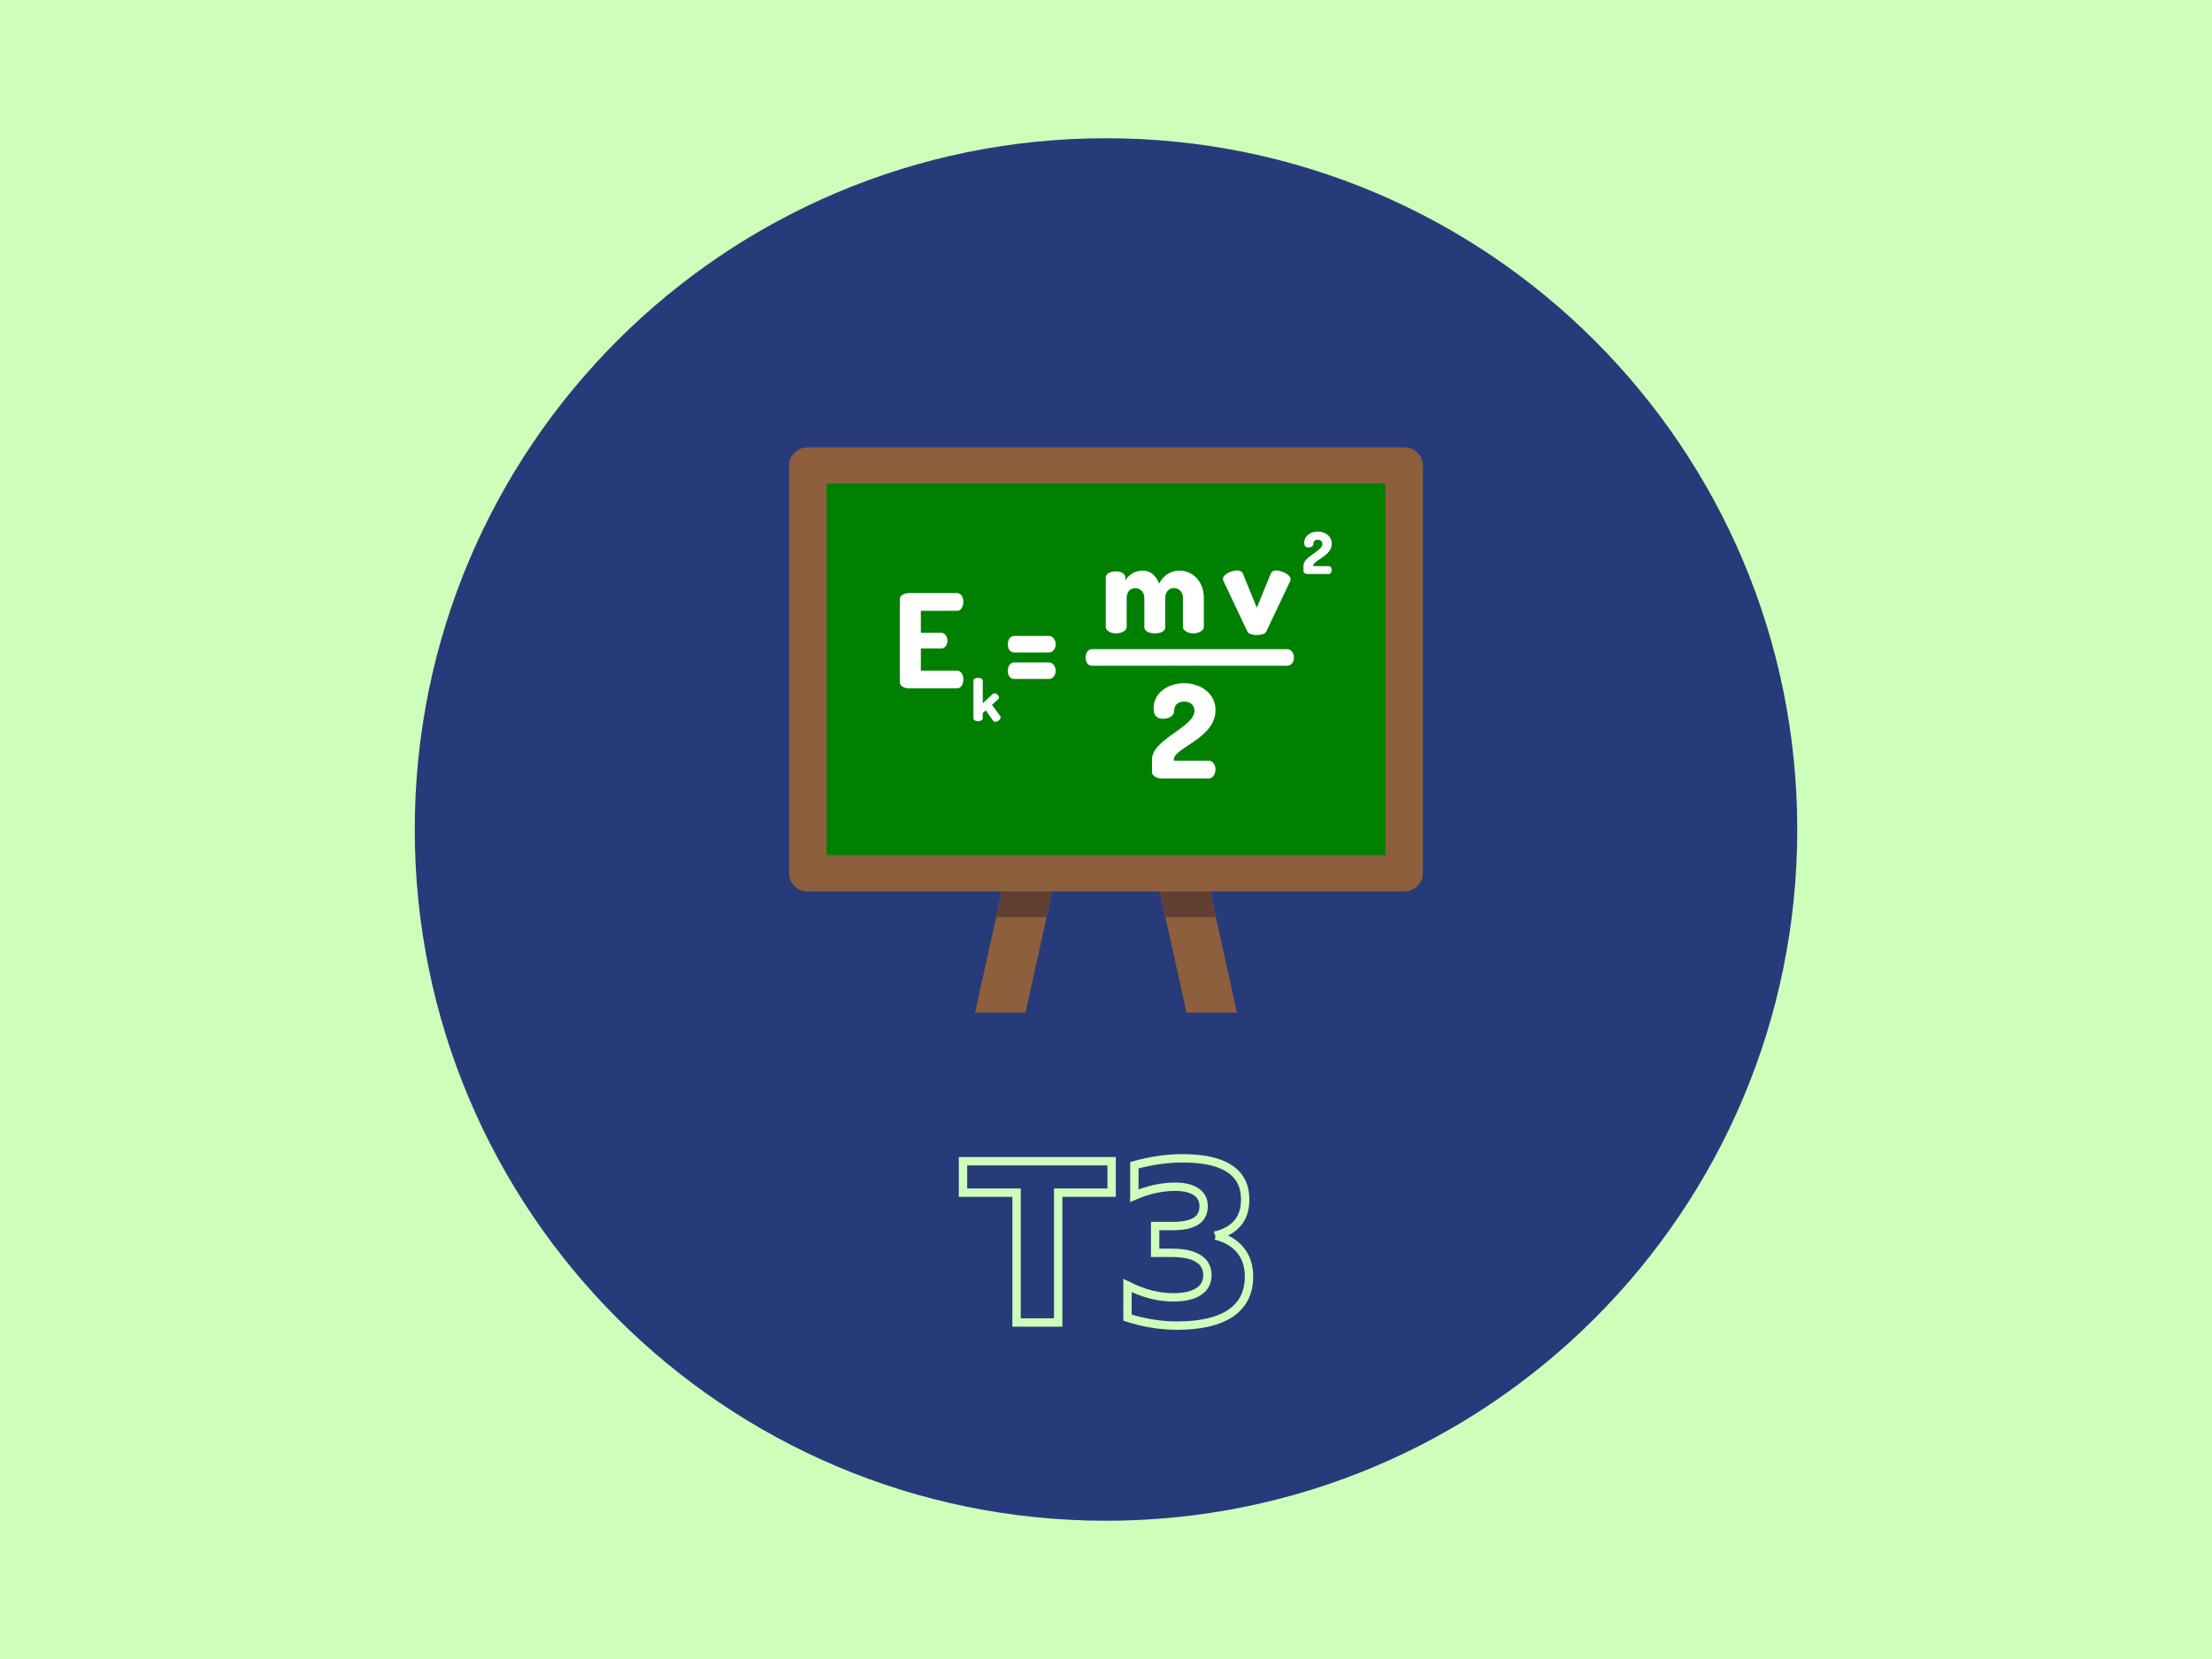
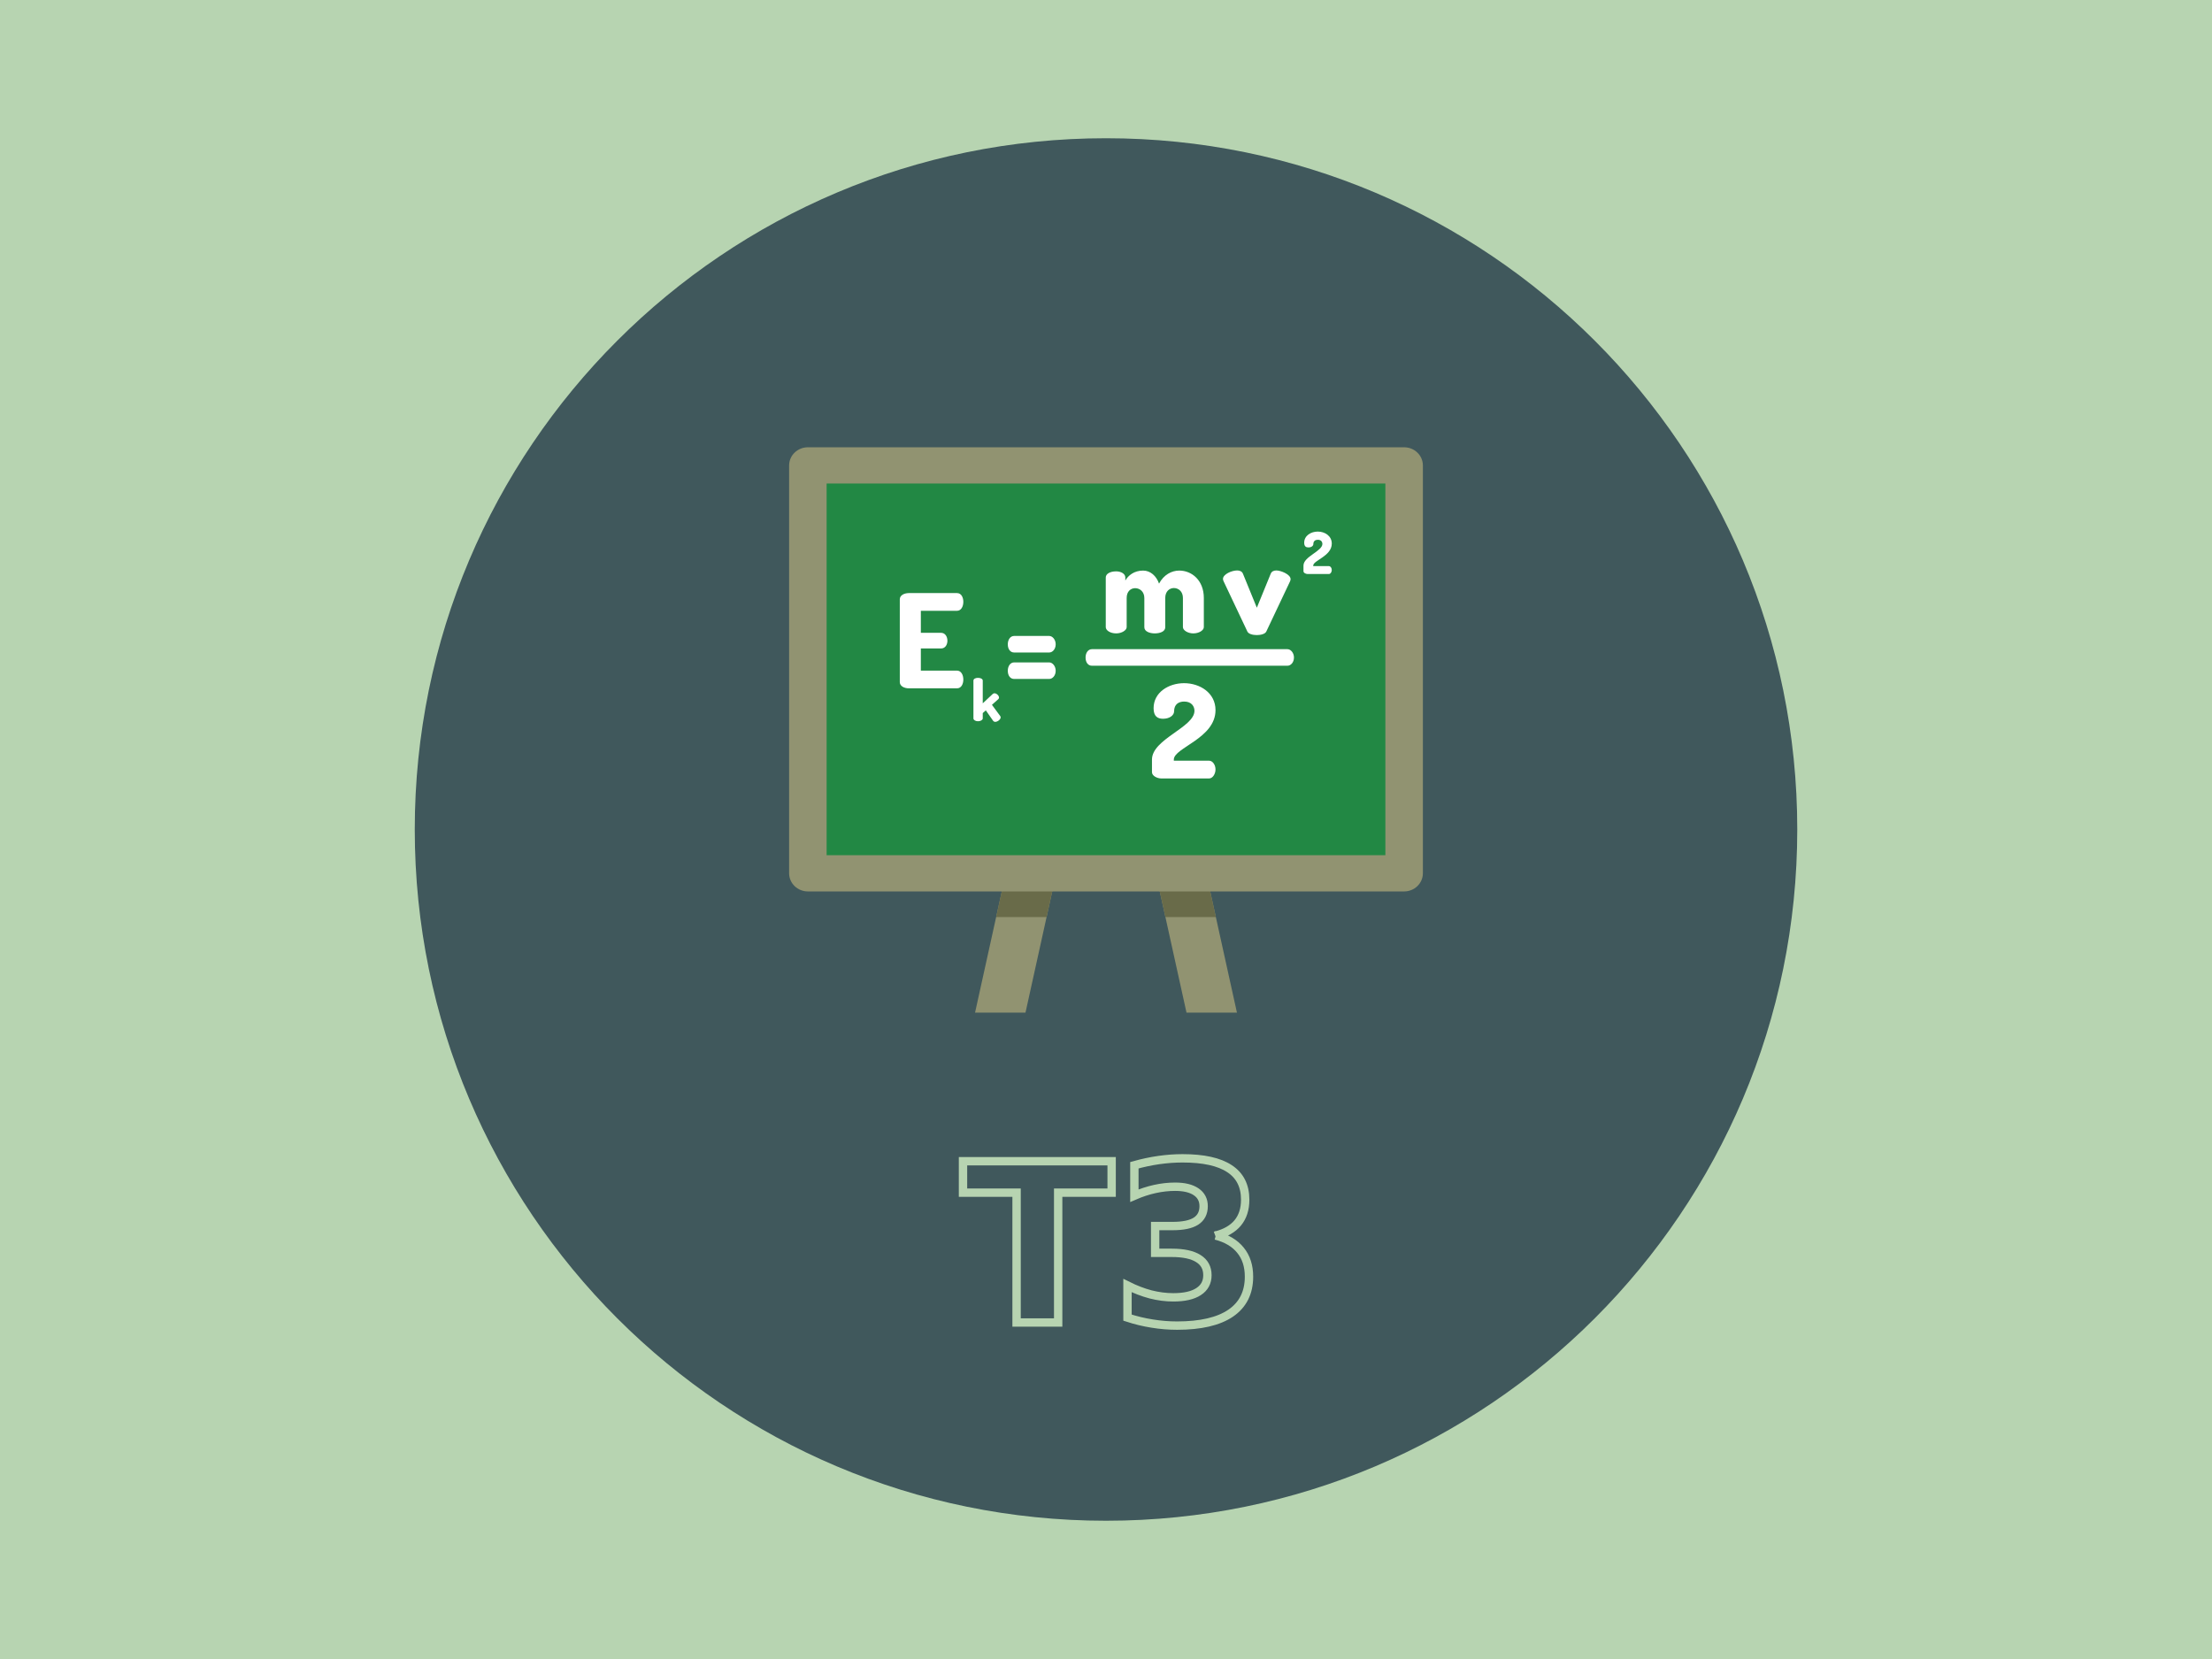
<svg xmlns="http://www.w3.org/2000/svg" width="400" height="300" viewBox="0 0 105.833 79.375" version="1.1" id="svg8">
  <defs id="defs2" />
  <g id="layer1" transform="translate(0,-217.625)">
-     <rect style="fill:#cdffbb;fill-opacity:1;stroke-width:0.25" id="rect4583" width="105.833" height="79.375" x="0" y="217.625" />
-     <circle style="fill:#273b7a;fill-opacity:1;stroke-width:0.187" id="path3774" cx="52.917" cy="257.312" r="33.073" />
+     <rect style="fill:#b7d4b1;fill-opacity:1;stroke-width:0.25" id="rect4583" width="105.833" height="79.375" x="0" y="217.625" />
+     <circle style="fill:#40585c;fill-opacity:1;stroke-width:0.187" id="path3774" cx="52.917" cy="257.312" r="33.073" />
    <g id="g4926" transform="matrix(0.05922388,0,0,0.05721282,37.75525,237.9035)">
      <g id="g4827">
-         <polygon id="polygon4823" points="190.958,492.399 150.207,492.399 167.249,412.465 172.15,389.477 212.901,389.477 208.001,412.465 " style="fill:#8d5f3d;fill-opacity:1" />
-         <polygon id="polygon4825" points="303.995,412.465 299.095,389.477 339.846,389.477 344.746,412.465 361.789,492.399 321.038,492.399 " style="fill:#8d5f3d;fill-opacity:1" />
+         <polygon id="polygon4823" points="190.958,492.399 150.207,492.399 167.249,412.465 172.15,389.477 212.901,389.477 208.001,412.465 " style="fill:#919371;fill-opacity:1" />
+         <polygon id="polygon4825" points="303.995,412.465 299.095,389.477 339.846,389.477 344.746,412.465 361.789,492.399 321.038,492.399 " style="fill:#919371;fill-opacity:1" />
      </g>
      <g id="g4833" style="fill:#623f33;fill-opacity:1">
-         <polygon id="polygon4829" points="172.15,389.477 212.901,389.477 208.001,412.465 167.249,412.465 " style="fill:#623f33;fill-opacity:1" />
-         <polygon id="polygon4831" points="344.746,412.465 303.995,412.465 299.095,389.477 339.846,389.477 " style="fill:#623f33;fill-opacity:1" />
+         <polygon id="polygon4829" points="172.15,389.477 212.901,389.477 208.001,412.465 167.249,412.465 " style="fill:#696b49;fill-opacity:1" />
+         <polygon id="polygon4831" points="344.746,412.465 303.995,412.465 299.095,389.477 339.846,389.477 " style="fill:#696b49;fill-opacity:1" />
      </g>
-       <path id="path4835" d="M 496.805,391.042 H 15.195 C 6.803,391.042 0,384.239 0,375.847 V 34.795 C 0,26.402 6.803,19.6 15.195,19.6 h 481.609 c 8.392,0 15.195,6.803 15.195,15.195 v 341.053 c 10e-4,8.391 -6.802,15.194 -15.194,15.194 z" style="fill:#8d5f3d;fill-opacity:1" />
-       <rect id="rect4837" height="310.836" width="451.396" style="fill:#008000" y="49.902" x="30.302" />
+       <path id="path4835" d="M 496.805,391.042 H 15.195 C 6.803,391.042 0,384.239 0,375.847 V 34.795 C 0,26.402 6.803,19.6 15.195,19.6 h 481.609 c 8.392,0 15.195,6.803 15.195,15.195 v 341.053 c 10e-4,8.391 -6.802,15.194 -15.194,15.194 z" style="fill:#919371;fill-opacity:1" />
+       <rect id="rect4837" height="310.836" width="451.396" style="fill:#228844;fill-opacity:1" y="49.902" x="30.302" />
      <g id="g4855">
        <path id="path4839" d="m 106.418,174.767 h 16.346 c 3.268,0 5.122,3.16 5.122,6.647 0,2.942 -1.528,6.429 -5.122,6.429 h -16.346 v 18.526 h 29.206 c 3.268,0 5.12,3.487 5.12,7.52 0,3.487 -1.526,7.301 -5.12,7.301 H 96.828 c -3.706,0 -7.41,-1.744 -7.41,-5.231 v -69.2 c 0,-3.487 3.704,-5.231 7.41,-5.231 h 38.796 c 3.594,0 5.12,3.815 5.12,7.302 0,4.032 -1.853,7.519 -5.12,7.519 h -29.206 z" style="fill:#ffffff" />
        <path id="path4841" d="m 181.789,177.382 h 28.332 c 2.616,0 5.232,3.051 5.232,6.975 0,4.141 -2.615,6.866 -5.232,6.866 h -28.332 c -3.053,0 -5.122,-2.724 -5.122,-6.866 0,-3.924 2.07,-6.975 5.122,-6.975 z m 0,22.123 h 28.332 c 2.616,0 5.232,3.051 5.232,6.975 0,4.141 -2.615,6.865 -5.232,6.865 h -28.332 c -3.053,0 -5.122,-2.724 -5.122,-6.865 0,-3.924 2.07,-6.975 5.122,-6.975 z" style="fill:#ffffff" />
        <path id="path4843" d="m 286.973,145.708 c 0,-5.448 -3.706,-8.282 -7.41,-8.282 -3.487,0 -6.865,2.615 -6.865,8.173 v 24.411 c 0,2.615 -3.924,5.231 -8.5,5.231 -4.905,0 -8.393,-2.615 -8.393,-5.231 v -41.52 c 0,-3.051 3.487,-5.121 8.393,-5.121 4.031,0 7.41,2.07 7.41,5.121 v 2.507 c 2.396,-4.25 7.192,-8.282 14.383,-8.282 5.885,0 10.681,4.468 12.86,10.898 3.814,-7.41 10.135,-10.898 16.346,-10.898 10.244,0 19.834,8.282 19.834,22.885 v 24.411 c 0,2.615 -3.814,5.231 -8.5,5.231 -4.469,0 -8.393,-2.615 -8.393,-5.231 V 145.6 c 0,-5.449 -3.594,-8.282 -7.301,-8.282 -3.487,0 -6.975,2.724 -6.975,8.282 v 24.52 c 0,3.597 -4.25,5.122 -8.5,5.122 -3.924,0 -8.391,-1.526 -8.391,-5.122 v -24.412 z" style="fill:#ffffff" />
        <path id="path4845" d="m 351.048,131.76 c -0.327,-0.544 -0.543,-1.526 -0.543,-2.07 0,-3.924 7.082,-7.083 11.442,-7.083 2.071,0 3.924,0.763 4.686,2.724 l 11.224,28.442 11.224,-28.442 c 0.763,-1.961 2.508,-2.724 4.577,-2.724 3.487,0 11.444,3.269 11.444,7.192 0,0.763 -0.11,1.199 -0.436,1.961 l -19.181,41.956 c -0.87,1.961 -4.357,2.942 -7.628,2.942 -3.378,0 -6.755,-0.981 -7.628,-2.942 z" style="fill:#ffffff" />
        <path id="path4847" d="m 319.075,216.878 c 12.64,0 25.391,7.955 25.391,22.558 0,23.648 -33.674,31.386 -33.674,41.302 v 0.98 h 28.551 c 2.724,0 5.122,3.378 5.122,7.302 0,3.924 -2.398,7.519 -5.122,7.519 h -38.796 c -3.051,0 -7.408,-2.07 -7.408,-5.231 v -10.57 c 0,-17.109 34.327,-26.918 34.327,-40.757 0,-3.487 -2.179,-7.737 -8.283,-7.737 -4.357,0 -8.173,2.18 -8.173,8.173 0,3.16 -3.378,6.212 -8.936,6.212 -4.357,0 -7.628,-1.961 -7.628,-8.827 0,-13.295 12.206,-20.924 24.629,-20.924 z" style="fill:#ffffff" />
        <path id="path4849" d="m 163.854,234.987 6.65,9.32 c 0.242,0.389 0.388,0.777 0.388,1.166 0,1.747 -2.523,3.738 -4.32,3.738 -0.727,0 -1.358,-0.292 -1.796,-0.923 l -5.872,-8.689 -2.476,2.282 v 4.515 c 0,1.165 -1.698,2.33 -3.834,2.33 -2.136,0 -3.69,-1.165 -3.69,-2.33 v -31.699 c 0,-1.358 1.554,-2.281 3.69,-2.281 2.136,0 3.834,0.923 3.834,2.281 v 19.029 l 8.058,-7.815 c 0.39,-0.389 0.923,-0.582 1.458,-0.582 1.65,0 3.639,1.991 3.639,3.592 0,0.486 -0.194,0.923 -0.582,1.31 z" style="fill:#ffffff" />
        <path id="path4851" d="m 427.086,90.101 c 5.632,0 11.311,3.543 11.311,10.049 0,10.534 -14.998,13.981 -14.998,18.398 v 0.437 h 12.717 c 1.213,0 2.281,1.505 2.281,3.253 0,1.747 -1.068,3.349 -2.281,3.349 h -17.282 c -1.358,0 -3.301,-0.923 -3.301,-2.33 v -4.709 c 0,-7.62 15.291,-11.99 15.291,-18.155 0,-1.554 -0.971,-3.446 -3.69,-3.446 -1.941,0 -3.639,0.971 -3.639,3.64 0,1.407 -1.506,2.767 -3.981,2.767 -1.941,0 -3.397,-0.874 -3.397,-3.932 -0.001,-5.923 5.436,-9.321 10.969,-9.321 z" style="fill:#ffffff" />
        <path id="path4853" d="m 244.618,188.444 h 157.994 c 2.616,0 5.232,3.051 5.232,6.975 0,4.141 -2.615,6.865 -5.232,6.865 H 244.618 c -3.053,0 -5.122,-2.724 -5.122,-6.865 0,-3.924 2.069,-6.975 5.122,-6.975 z" style="fill:#ffffff" />
      </g>
      <g id="g4857" />
      <g id="g4859" />
      <g id="g4861" />
      <g id="g4863" />
      <g id="g4865" />
      <g id="g4867" />
      <g id="g4869" />
      <g id="g4871" />
      <g id="g4873" />
      <g id="g4875" />
      <g id="g4877" />
      <g id="g4879" />
      <g id="g4881" />
      <g id="g4883" />
      <g id="g4885" />
    </g>
-     <g aria-label="T3" style="font-style:normal;font-weight:normal;font-size:10.583px;line-height:1.25;font-family:sans-serif;letter-spacing:0px;word-spacing:0px;fill:#273b7a;fill-opacity:1;stroke:#cdffbb;stroke-width:0.4;stroke-miterlimit:4;stroke-dasharray:none;stroke-opacity:1" id="text4982">
-       <path d="m 46.075,273.184 h 7.111 v 1.504 h -2.558 v 6.212 h -1.99 v -6.212 h -2.563 z" style="font-style:normal;font-variant:normal;font-weight:bold;font-stretch:normal;font-family:sans-serif;-inkscape-font-specification:'sans-serif Bold';fill:#273b7a;fill-opacity:1;stroke:#cdffbb;stroke-width:0.4;stroke-miterlimit:4;stroke-dasharray:none;stroke-opacity:1" id="path5114" />
-       <path d="m 58.167,276.739 q 0.78,0.202 1.183,0.703 0.408,0.496 0.408,1.266 0,1.147 -0.878,1.747 -0.878,0.594 -2.563,0.594 -0.594,0 -1.194,-0.098 -0.594,-0.093 -1.178,-0.284 v -1.535 q 0.558,0.279 1.106,0.424 0.553,0.14 1.085,0.14 0.791,0 1.209,-0.274 0.424,-0.274 0.424,-0.785 0,-0.527 -0.434,-0.796 -0.429,-0.274 -1.271,-0.274 h -0.796 v -1.282 h 0.837 q 0.749,0 1.116,-0.233 0.367,-0.238 0.367,-0.718 0,-0.444 -0.357,-0.687 -0.357,-0.243 -1.008,-0.243 -0.481,0 -0.972,0.109 -0.491,0.109 -0.977,0.32 v -1.457 q 0.589,-0.165 1.168,-0.248 0.579,-0.083 1.137,-0.083 1.504,0 2.248,0.496 0.749,0.491 0.749,1.483 0,0.677 -0.357,1.111 -0.357,0.429 -1.054,0.605 z" style="font-style:normal;font-variant:normal;font-weight:bold;font-stretch:normal;font-family:sans-serif;-inkscape-font-specification:'sans-serif Bold';fill:#273b7a;fill-opacity:1;stroke:#cdffbb;stroke-width:0.4;stroke-miterlimit:4;stroke-dasharray:none;stroke-opacity:1" id="path5116" />
+     <g aria-label="T3" style="font-style:normal;font-weight:normal;font-size:10.583px;line-height:1.25;font-family:sans-serif;letter-spacing:0px;word-spacing:0px;fill:none;fill-opacity:1;stroke:#b7d4b1;stroke-width:0.4;stroke-miterlimit:4;stroke-dasharray:none;stroke-opacity:1" id="text4982">
+       <path d="m 46.075,273.184 h 7.111 v 1.504 h -2.558 v 6.212 h -1.99 v -6.212 h -2.563 z" style="font-style:normal;font-variant:normal;font-weight:bold;font-stretch:normal;font-family:sans-serif;-inkscape-font-specification:'sans-serif Bold';fill:none;fill-opacity:1;stroke:#b7d4b1;stroke-width:0.4;stroke-miterlimit:4;stroke-dasharray:none;stroke-opacity:1" id="path5114" />
+       <path d="m 58.167,276.739 q 0.78,0.202 1.183,0.703 0.408,0.496 0.408,1.266 0,1.147 -0.878,1.747 -0.878,0.594 -2.563,0.594 -0.594,0 -1.194,-0.098 -0.594,-0.093 -1.178,-0.284 v -1.535 q 0.558,0.279 1.106,0.424 0.553,0.14 1.085,0.14 0.791,0 1.209,-0.274 0.424,-0.274 0.424,-0.785 0,-0.527 -0.434,-0.796 -0.429,-0.274 -1.271,-0.274 h -0.796 v -1.282 h 0.837 q 0.749,0 1.116,-0.233 0.367,-0.238 0.367,-0.718 0,-0.444 -0.357,-0.687 -0.357,-0.243 -1.008,-0.243 -0.481,0 -0.972,0.109 -0.491,0.109 -0.977,0.32 v -1.457 q 0.589,-0.165 1.168,-0.248 0.579,-0.083 1.137,-0.083 1.504,0 2.248,0.496 0.749,0.491 0.749,1.483 0,0.677 -0.357,1.111 -0.357,0.429 -1.054,0.605 z" style="font-style:normal;font-variant:normal;font-weight:bold;font-stretch:normal;font-family:sans-serif;-inkscape-font-specification:'sans-serif Bold';fill:none;fill-opacity:1;stroke:#b7d4b1;stroke-width:0.4;stroke-miterlimit:4;stroke-dasharray:none;stroke-opacity:1" id="path5116" />
    </g>
  </g>
</svg>
